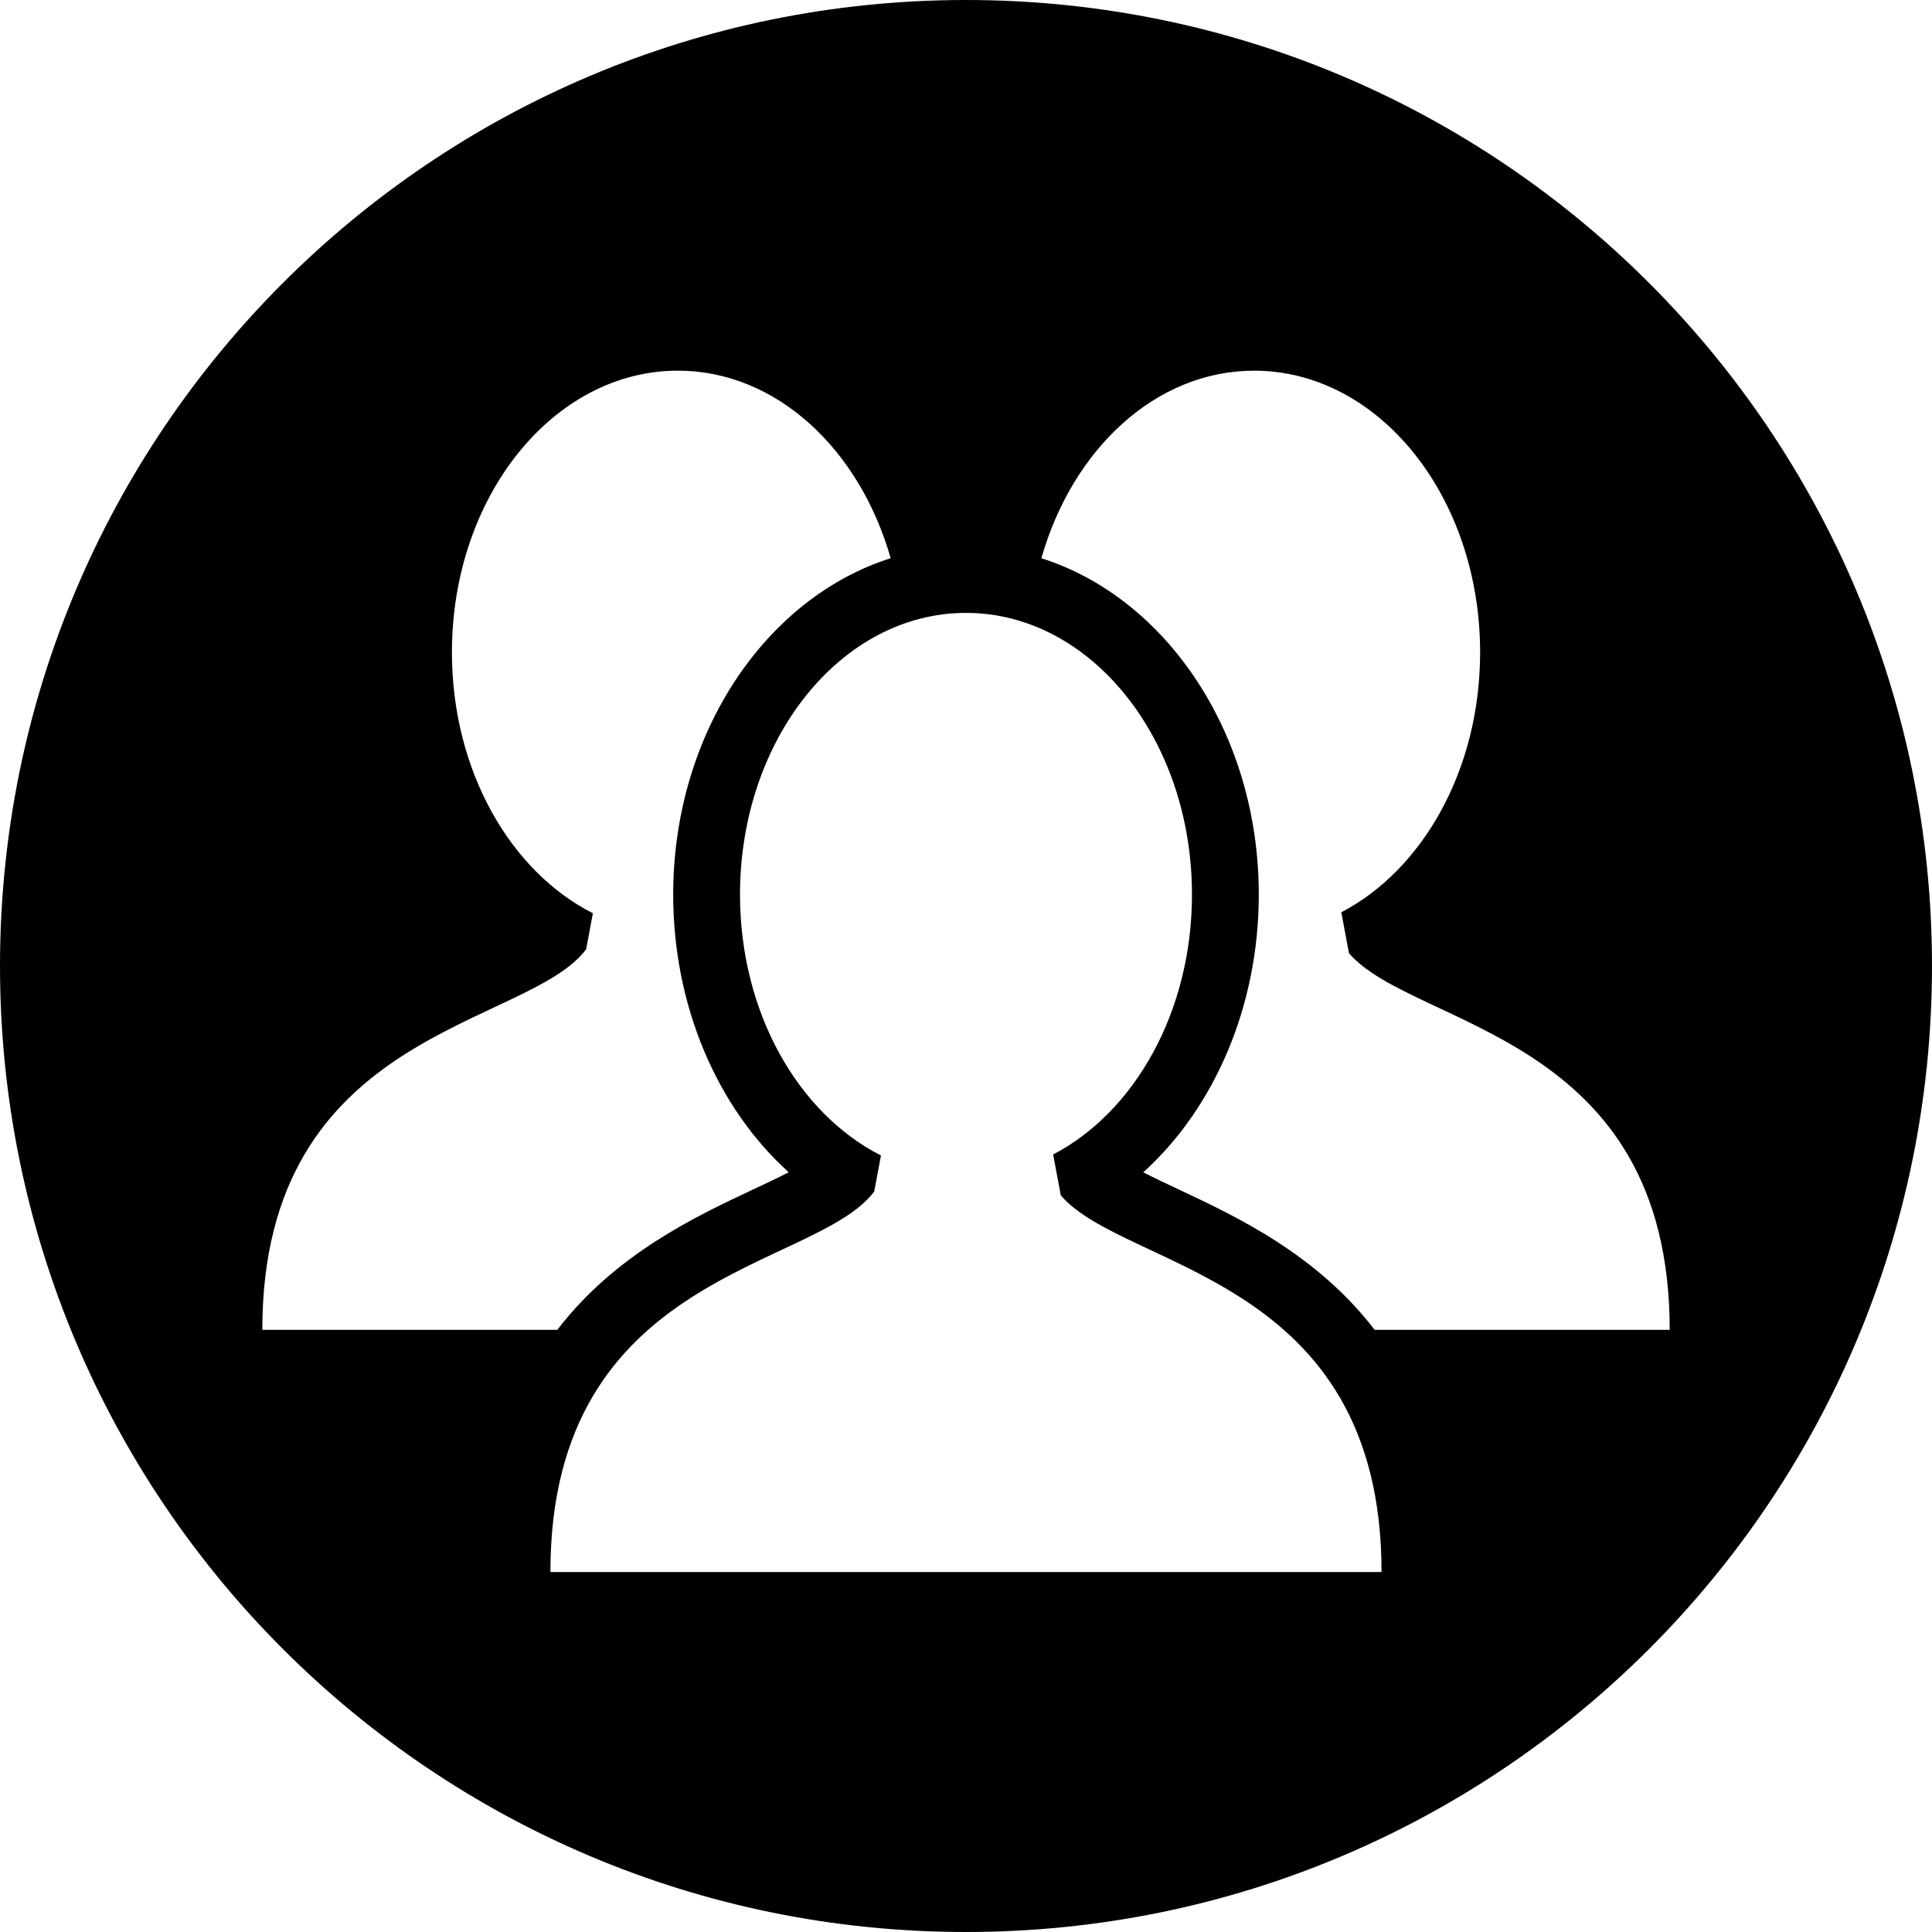
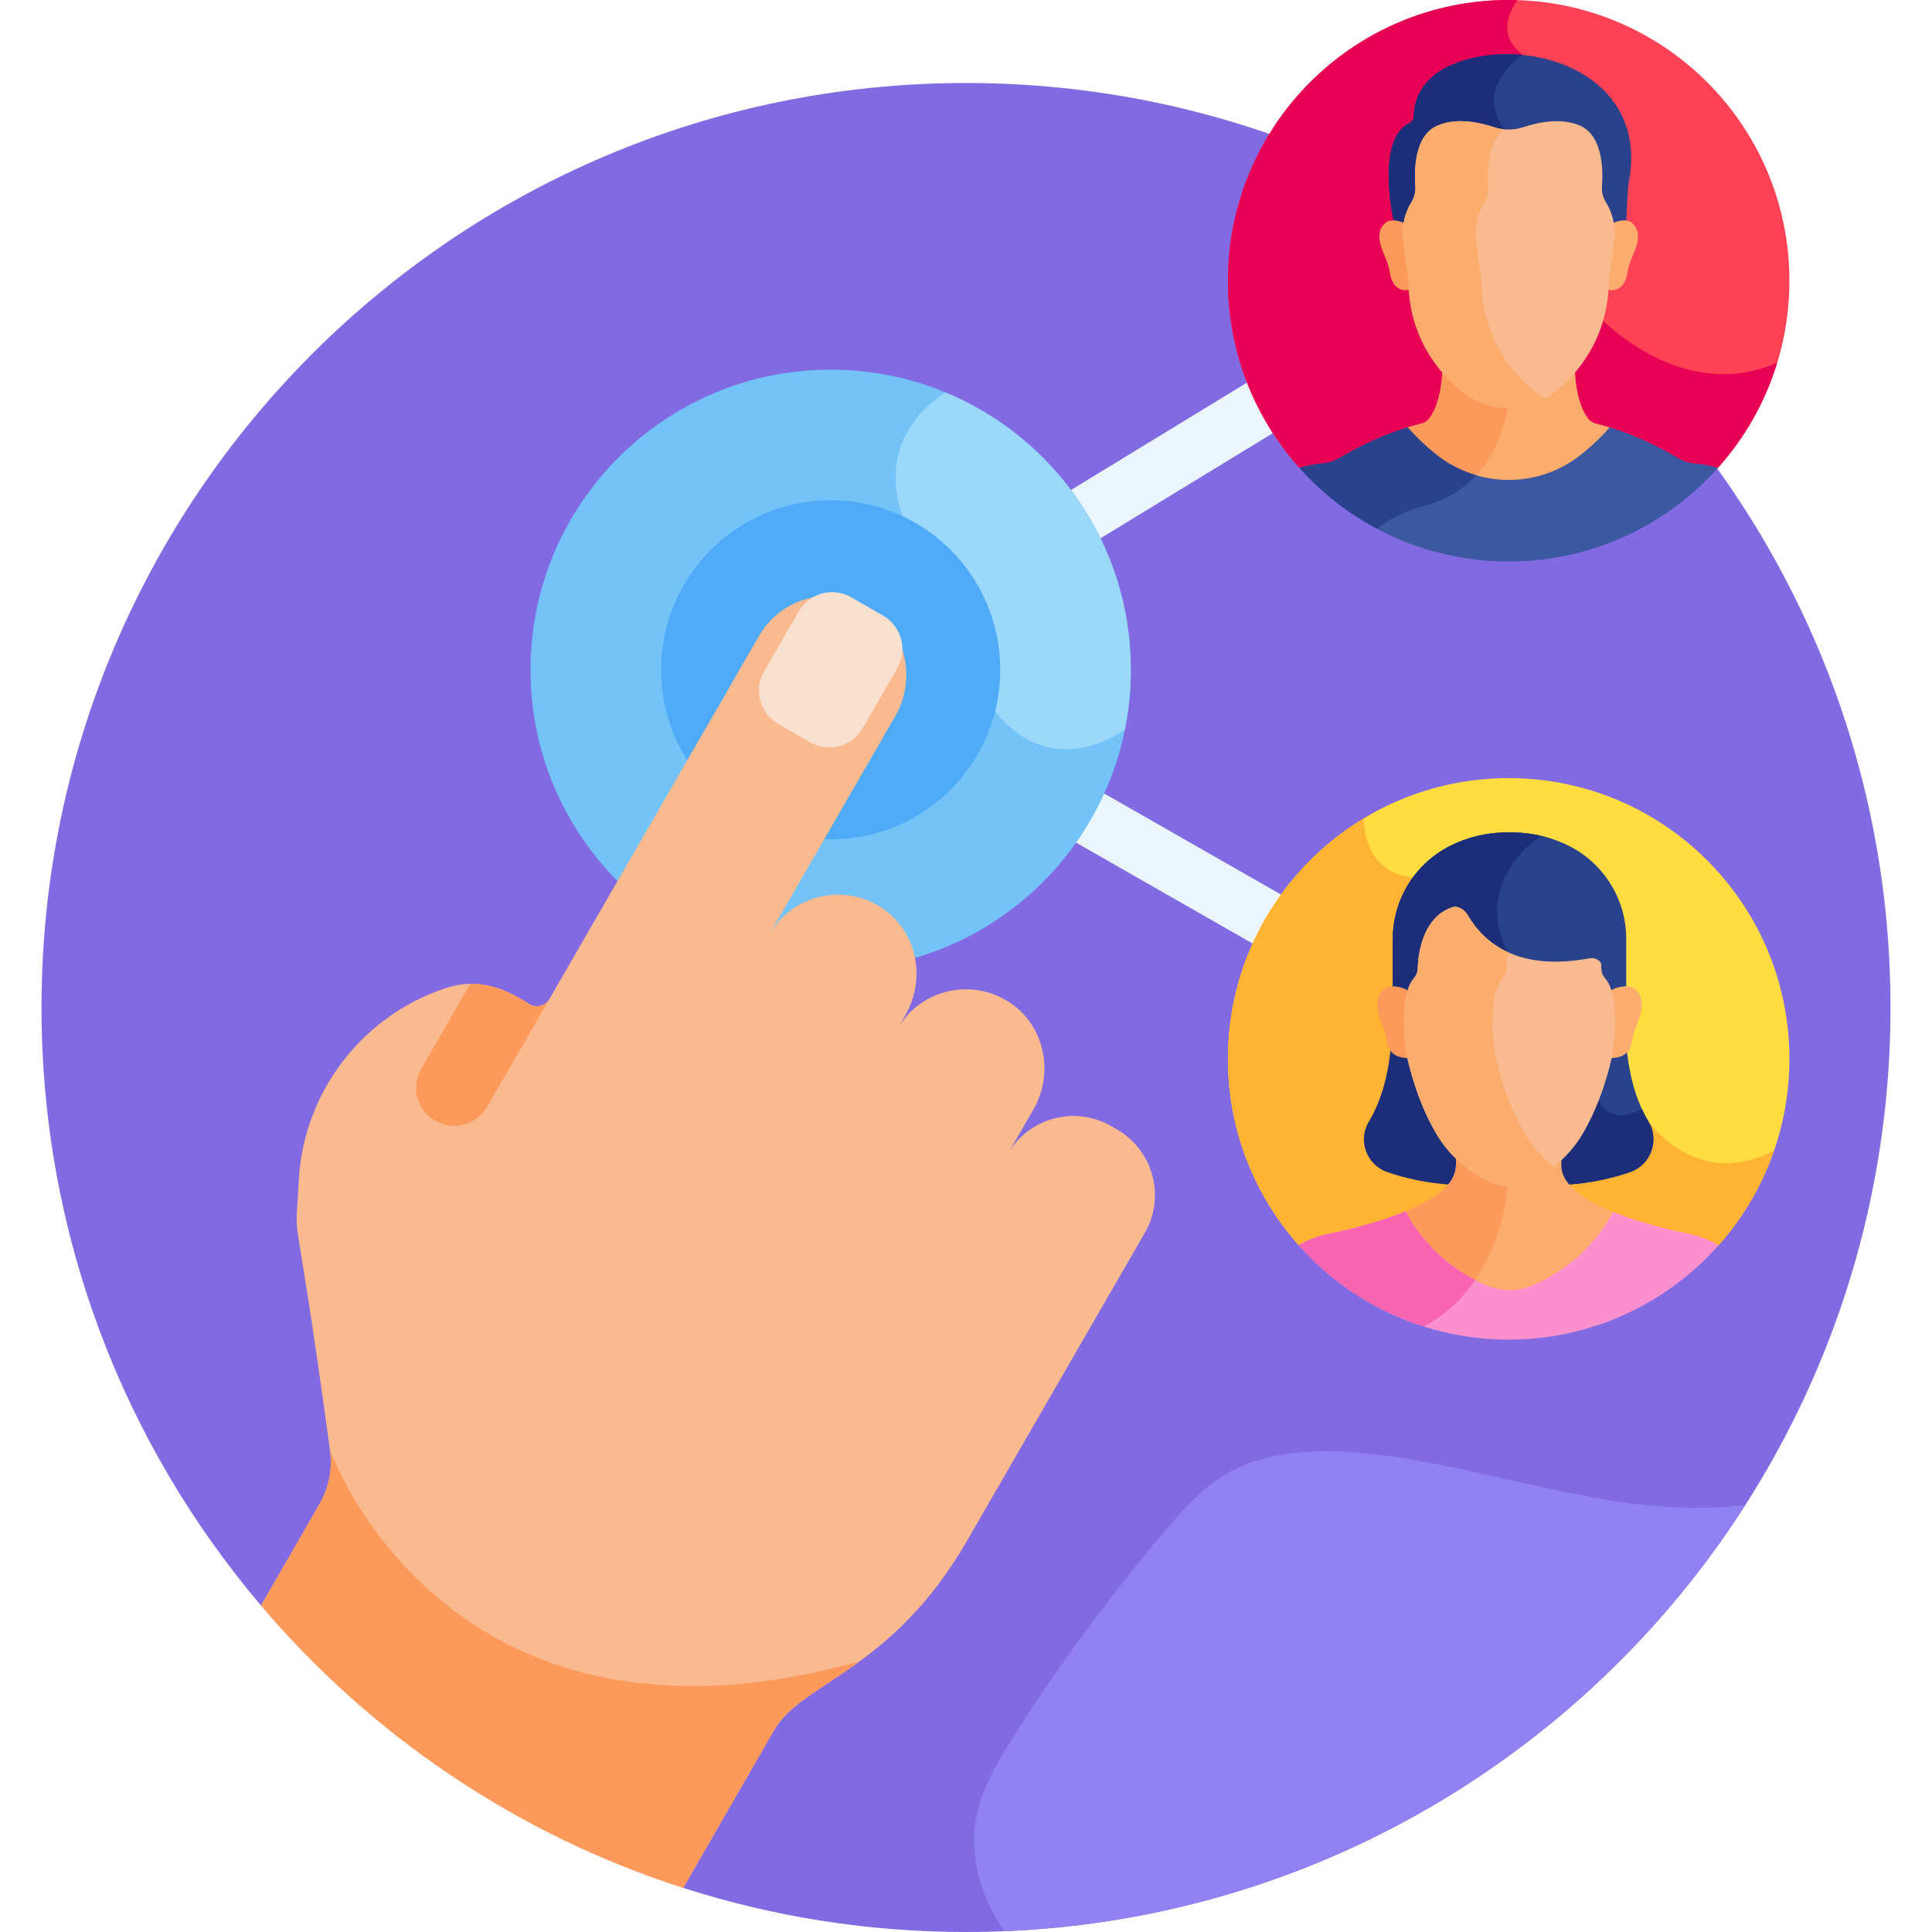
- <svg xmlns="http://www.w3.org/2000/svg" version="1.1" id="Layer_1" x="0px" y="0px" viewBox="0 0 299.998 299.998" style="enable-background:new 0 0 299.998 299.998;" xml:space="preserve">
+ <svg xmlns="http://www.w3.org/2000/svg" id="Layer_1" enable-background="new 0 0 512 512" height="512" viewBox="0 0 512 512" width="512">
  <g>
+     <path d="m256 21.996c-135.311 0-245.002 109.691-245.002 245.002 0 60.441 21.899 115.76 58.179 158.485l111.877 74.824c23.624 7.583 48.803 11.693 74.946 11.693 135.311 0 245.002-109.691 245.002-245.002s-109.691-245.002-245.002-245.002z" fill="#816ae2" />
    <g>
-       <path d="M149.997,0C67.157,0,0.001,67.158,0.001,149.995s67.156,150.003,149.995,150.003s150-67.163,150-150.003    S232.836,0,149.997,0z M40.732,206.496c0-46.858,41.152-46.848,50.284-59.1l1.045-5.587c-12.83-6.505-21.887-22.178-21.887-40.514    c0-24.154,15.712-43.738,35.089-43.738c15.258,0,28.205,12.164,33.037,29.118c-19.41,6.168-33.768,27.214-33.768,52.232    c0,17.224,6.79,33.06,17.937,43.121c-1.79,0.918-3.781,1.854-5.493,2.656c-8.989,4.217-21.449,10.079-30.438,21.812H40.732z     M150.453,244.105v-0.002h-0.916H85.466c0-46.856,41.152-46.843,50.284-59.095l1.045-5.587    c-12.83-6.505-21.887-22.178-21.887-40.514c0-24.154,15.712-43.738,35.089-43.738c19.377,0,35.089,19.584,35.089,43.738    c0,18.178-8.896,33.758-21.555,40.361l1.19,6.352c10.019,11.658,49.802,12.418,49.802,58.485H150.453z M213.452,206.498v-0.002h0    c-8.992-11.731-21.452-17.592-30.441-21.809c-1.769-0.83-3.73-1.751-5.483-2.651c11.137-10.074,17.935-25.944,17.935-43.129    c0-25.015-14.353-46.057-33.758-52.227c4.829-16.957,17.776-29.121,33.037-29.121c19.379,0,35.089,19.584,35.089,43.738    c0,18.178-8.896,33.756-21.555,40.361l1.19,6.352c10.019,11.656,49.802,12.415,49.802,58.488H213.452z" />
+       <path d="m340.642 255.005-88.215-50.411c-3.596-2.055-4.846-6.637-2.79-10.232 2.055-3.597 6.638-4.846 10.233-2.791l88.215 50.411c3.596 2.055 4.846 6.637 2.79 10.232-2.045 3.578-6.621 4.856-10.233 2.791z" fill="#ebf5fc" />
    </g>
+     <g>
+       <path d="m249.088 159.839c-2.157-3.535-1.04-8.151 2.496-10.309l88.873-54.228c3.536-2.158 8.151-1.04 10.309 2.496 2.157 3.536 1.04 8.151-2.496 10.309l-88.873 54.228c-3.522 2.149-8.142 1.054-10.309-2.496z" fill="#ebf5fc" />
+     </g>
+     <circle cx="220.139" cy="177.504" fill="#73c3f9" r="79.542" />
+     <path d="m250.57 104.005c-6.95 4.503-17.419 14.642-11.424 32.777 8.629 26.1 23.129 49.6 23.129 49.6s12.578 21.912 35.816 7.001c1.04-5.131 1.589-10.441 1.589-15.879 0-33.148-20.282-61.55-49.11-73.499z" fill="#9bd8f9" />
+     <circle cx="220.139" cy="177.504" fill="#4fabf7" r="44.935" />
+     <path d="m296.086 299.363-1.647-.951c-9.528-5.501-21.825-2.206-27.326 7.322l6.73-11.656c5.346-9.259 3.298-21.282-5.257-27.694-10.198-7.643-24.578-4.451-30.761 6.259l2.113-3.66c5.345-9.259 3.299-21.282-5.257-27.693-10.198-7.643-24.577-4.452-30.761 6.259l33.317-57.706c5.346-9.259 3.298-21.283-5.257-27.694-10.199-7.643-24.578-4.45-30.761 6.259l-55.608 96.316c-1.095 1.897-3.542 2.512-5.398 1.348-4.79-3.004-12.227-7.525-22.286-4.151-22.029 7.391-37.363 27.427-38.737 50.628-.989 21.337-1.959-3.313 8.239 71.63.739 4.968-.227 10.04-2.739 14.39l-15.513 26.914c29.248 34.444 67.846 60.691 111.878 74.824l24.153-41.9c7.335-12.704 31.099-15.496 51.056-50.064 4.422-7.658 35.655-61.756 47.144-81.654 5.501-9.528 2.206-21.824-7.322-27.326z" fill="#f9ba8f" />
+     <path d="m225.595 158.285 8.459 4.884c4.859 2.805 6.538 9.075 3.734 13.932l-9.173 15.889c-2.805 4.859-9.075 6.539-13.933 3.734l-8.459-4.884c-4.858-2.805-6.538-9.074-3.733-13.933l9.174-15.889c2.803-4.858 9.073-6.538 13.931-3.733z" fill="#f9dfcd" />
+     <path d="m115.324 297.012c4.824 2.785 10.992 1.132 13.777-3.692l16.51-28.596c-1.095 1.897-3.542 2.511-5.398 1.347-3.657-2.293-8.862-5.459-15.593-5.333l-12.988 22.496c-2.785 4.824-1.132 10.993 3.692 13.778z" fill="#fd995b" />
+     <g>
+       <path d="m462.537 398.839c-10.815 1.297-22.039.801-32.773-.748-23.578-3.403-46.457-11.188-70.2-13.129-12.209-.999-25.178-.245-35.568 6.244-5.796 3.62-10.425 8.804-14.856 14.006-14.962 17.565-28.668 36.2-40.978 55.715-3.841 6.09-7.604 12.403-9.188 19.427-2.441 10.819.764 22.251 7.158 31.421 82.553-3.36 154.579-47.55 196.405-112.936z" fill="#9181f2" />
+     </g>
+     <g>
+       <path d="m399.812 144.16c29.568 0 55.447-20.158 55.447-20.158 11.785-13.165 18.953-30.545 18.953-49.602 0-41.09-33.31-74.4-74.4-74.4s-74.4 33.31-74.4 74.4c0 19.057 7.169 36.438 18.952 49.601-.001 0 25.88 20.159 55.448 20.159z" fill="#ff4155" />
+       <path d="m422.981 83.21s-10.881-62.439-19.382-68.641c-8.163-5.956-1.904-13.888-1.395-14.509-.797-.025-1.59-.06-2.392-.06-41.091 0-74.4 33.31-74.4 74.4 0 19.057 7.168 36.438 18.952 49.601 0 0 25.88 20.159 55.449 20.159 29.568 0 55.447-20.158 55.447-20.158 7.112-7.945 12.527-17.433 15.715-27.891-25.938 11.438-47.994-12.901-47.994-12.901z" fill="#e80054" />
+       <g>
+         <path d="m379.919 121.156c5.675 4.407 12.679 6.801 19.893 6.801 7.213 0 14.217-2.394 19.892-6.801 2.634-2.046 5.379-4.566 8.028-7.529-1.529-.492-3.084-.946-4.678-1.345-.965-.242-1.812-.822-2.36-1.594-2.524-3.56-3.222-9.063-3.36-13.054-1.77 2.062-3.628 3.786-5.403 5.165-7.119 5.528-17.132 5.521-24.242 0-1.775-1.378-3.633-3.103-5.403-5.165-.141 4.08-.867 9.74-3.53 13.289-.454.606-1.154 1.1-1.994 1.309-1.657.41-3.279.879-4.875 1.394 2.653 2.964 5.398 5.484 8.032 7.53z" fill="#fcad6d" />
+       </g>
+       <path d="m399.716 106.938c-4.251-.021-8.496-1.399-12.025-4.14-1.775-1.378-3.632-3.102-5.402-5.164-.141 4.08-.867 9.74-3.53 13.289-.454.606-1.154 1.101-1.994 1.309-1.657.41-3.279.879-4.875 1.394 2.65 2.964 5.395 5.484 8.03 7.531 3.197 2.482 6.824 4.3 10.665 5.437 6.11-6.152 8.336-14.199 9.131-19.656z" fill="#fd995b" />
+       <path d="m448.738 122.768c-2.261-.185-3.464-1.062-6.129-2.565-5.096-2.874-10.359-5.21-16.033-6.934-2.606 2.961-5.32 5.453-7.919 7.471-5.376 4.175-12.011 6.443-18.845 6.443-6.833 0-13.468-2.268-18.845-6.443-2.599-2.018-5.313-4.51-7.919-7.471-5.657 1.722-10.953 4.069-16.033 6.934-2.665 1.503-3.868 2.38-6.129 2.565-2.379.194-4.546.618-6.523 1.233 13.623 15.219 33.416 24.8 55.449 24.8s41.826-9.581 55.449-24.8c-1.977-.614-4.144-1.038-6.523-1.233z" fill="#3c58a0" />
+       <g>
+         <g>
+           <path d="m393.951 14.724c-17.599 2.398-19.272 12.376-19.28 16.037-.002.768-.427 1.479-1.117 1.815-9.155 4.453-4.219 25.917-4.219 25.917.919.061 2.298.85 3.016 1.198.176-1.094.463-2.17.868-3.211.309-.793.695-1.594 1.177-2.351.837-1.313 1.219-2.863 1.105-4.412-.329-4.478-.587-12.884 5.323-15.544 5.007-2.253 11.149-.948 15.066.354 2.544.846 5.299.846 7.843 0 3.917-1.302 10.059-2.607 15.066-.354 5.894 2.652 5.651 11.016 5.326 15.505-.113 1.561.258 3.126 1.101 4.45.498.781.893 1.61 1.207 2.428.39 1.017.667 2.068.838 3.135.905-.438 2.614-1.332 3.72-1.176.135-4.693.569-9.753.569-9.753 5.218-25.544-18.659-36.62-37.609-34.038z" fill="#2a428c" />
+           <path d="m393.951 14.724c-17.599 2.398-19.272 12.376-19.28 16.037-.002.768-.427 1.479-1.117 1.815-9.155 4.453-4.219 25.917-4.219 25.917.919.061 2.298.85 3.016 1.198.176-1.094.463-2.17.868-3.211.309-.793.695-1.594 1.177-2.351.837-1.313 1.219-2.863 1.105-4.412-.329-4.478-.587-12.884 5.323-15.544 5.007-2.253 11.15-.948 15.066.354 1.072.356 2.181.553 3.296.61-.171-.293-.353-.584-.557-.871-7.55-10.612 2.945-18.345 4.97-19.696-3.248-.324-6.515-.273-9.648.154z" fill="#1c2e7a" />
+         </g>
+         <path d="m432.555 59.124c-1.371-1.256-4.101-.619-5.282.15.259 1.611.273 3.258.05 4.885l-1.393 10.147c0 .818-.026 1.62-.073 2.409 3.397 1.025 5.085-2.025 5.369-4.118.122-.901.322-1.789.6-2.656.903-2.822 4.163-7.669.729-10.817z" fill="#fcad6d" />
+         <path d="m367.069 59.124c1.371-1.256 4.101-.619 5.282.15-.259 1.611-.273 3.258-.05 4.885l1.393 10.147c0 .818.026 1.62.073 2.409-3.397 1.025-5.085-2.025-5.369-4.118-.122-.901-.322-1.789-.6-2.656-.903-2.822-4.163-7.669-.729-10.817z" fill="#fd995b" />
+         <path d="m426.851 56.139c-.314-.818-.709-1.647-1.207-2.428-.844-1.324-1.215-2.889-1.102-4.45.325-4.49.151-13.27-5.743-15.922-5.007-2.253-11.149-.949-15.066.354-2.544.846-5.301.846-7.844 0-3.917-1.302-10.059-2.607-15.066-.354-5.91 2.659-6.069 11.483-5.74 15.96.114 1.549-.267 3.098-1.105 4.412-.482.757-.868 1.558-1.177 2.351-1.001 2.573-1.293 5.363-.918 8.094l1.393 10.149c0 14.591 7.789 24.508 14.414 29.653 3.458 2.685 7.726 4.144 12.121 4.144s8.663-1.459 12.121-4.144c6.625-5.145 14.414-15.062 14.414-29.653l1.393-10.147c.372-2.704.091-5.466-.888-8.019z" fill="#f9ba8f" />
+         <g>
+           <path d="m407.04 103.959c-6.625-5.145-14.414-15.062-14.414-29.653l-1.393-10.149c-.375-2.732-.083-5.522.918-8.094.309-.793.695-1.594 1.177-2.351.837-1.313 1.219-2.863 1.105-4.412-.297-4.049-.195-11.649 4.196-15.035-.927-.089-1.846-.275-2.739-.572-3.917-1.302-10.059-2.607-15.066-.354-5.91 2.659-6.069 11.483-5.74 15.96.114 1.549-.267 3.098-1.105 4.412-.482.757-.868 1.558-1.177 2.351-1.001 2.573-1.293 5.363-.918 8.094l1.393 10.149c0 14.591 7.789 24.508 14.414 29.653 3.458 2.685 7.726 4.144 12.121 4.144 3.408 0 6.738-.881 9.675-2.527-.851-.476-1.67-1.013-2.447-1.616z" fill="#fcad6d" />
+         </g>
+       </g>
+       <path d="m380.967 120.741c-2.599-2.018-5.313-4.51-7.919-7.471-5.656 1.723-10.952 4.068-16.033 6.934-2.665 1.502-3.868 2.38-6.129 2.564-2.379.195-4.546.619-6.523 1.233 5.834 6.517 12.805 11.989 20.592 16.128 2.91-2.396 6.981-4.572 12.686-6.139 5.972-1.641 10.358-4.58 13.585-8.052-3.696-1.072-7.186-2.811-10.259-5.197z" fill="#2a428c" />
+     </g>
+     <g>
+       <path d="m399.813 351.927c31.207 0 55.659-21.954 55.659-21.954 11.658-13.135 18.741-30.421 18.741-49.364 0-41.09-33.31-74.4-74.4-74.4s-74.4 33.31-74.4 74.4c0 18.943 7.084 36.229 18.742 49.364.001.001 24.452 21.954 55.658 21.954z" fill="#ffdd40" />
+       <path d="m436.878 297.243s-43.221-64.658-60.41-64.658c-12.932 0-14.907-10.491-15.092-15.689-21.554 13.031-35.963 36.689-35.963 63.713 0 18.943 7.084 36.229 18.742 49.364.002.002 24.453 21.954 55.659 21.954 31.207 0 55.659-21.954 55.659-21.954 6.413-7.225 11.43-15.711 14.657-25.033-20.478 10.684-33.252-7.697-33.252-7.697z" fill="#ffb332" />
+       <path d="m427.126 269.747c.065 3.562-.287 7.209-.668 9.641-1.797 7.921-4.392 14.818-7.711 20.497-1.505 2.575-3.382 4.916-5.581 6.958l-.282.262v1.774c0 1.839.715 3.539 1.931 5.105 6.81-.412 12.6-1.791 17.164-3.363 5.494-1.892 7.898-8.404 4.897-13.379-7.067-11.715-6.014-27.496-6.014-27.496h-3.736z" fill="#2a428c" />
+       <path d="m436.878 297.243c-.663-1.099-1.254-2.234-1.782-3.388-8.225 4.772-11.512-1.989-11.512-1.989s-.212-.312-.602-.891c-1.243 3.231-2.655 6.21-4.234 8.911-1.505 2.575-3.382 4.916-5.581 6.958l-.282.262v1.774c0 1.839.715 3.54 1.931 5.105 6.81-.412 12.6-1.791 17.164-3.363 5.495-1.892 7.9-8.404 4.898-13.379z" fill="#1c2e7a" />
+       <path d="m367.648 310.622c4.563 1.572 10.354 2.951 17.164 3.363 1.217-1.566 1.931-3.267 1.931-5.105v-2.179l-.269-.26c-2.012-1.942-3.745-4.147-5.152-6.555-3.321-5.684-5.915-12.578-7.709-20.49-.393-2.294-.748-6.002-.669-9.649h-4.178s1.053 15.782-6.014 27.496c-3.002 4.975-.598 11.487 4.896 13.379z" fill="#1c2e7a" />
+       <g>
+         <path d="m415.993 224.267c-4.234-2.185-9.499-3.701-15.958-3.701-6.458 0-11.724 1.516-15.958 3.701-9.269 4.782-14.981 14.278-14.981 24.524v12.639.004c1.462-.034 3.079.445 4.121 1.139.384-1.256.91-2.344 1.62-3.144.639-.72 1.04-1.612 1.069-2.565.109-3.649 1.066-12.272 7.492-15.572 1.79-.919 3.977-.218 4.983 1.525 3.87 6.71 12.899 15.553 32.977 11.785 1.424-.267 2.762.792 2.806 2.24v.015c.029.961.43 1.853 1.069 2.573.71.8 1.236 1.888 1.62 3.144 1.042-.695 2.659-1.174 4.121-1.139v-.004-12.639c0-10.247-5.712-19.743-14.981-24.525z" fill="#2a428c" />
+       </g>
+       <path d="m399.649 252.349c-9.951-19.011 8.745-30.855 8.745-30.855-2.533-.586-5.311-.927-8.359-.927-6.458 0-11.724 1.516-15.958 3.701-9.269 4.782-14.981 14.278-14.981 24.524v12.639.004c1.462-.034 3.079.445 4.121 1.139.384-1.256.91-2.344 1.62-3.144.639-.72 1.041-1.612 1.069-2.565.109-3.649 1.066-12.272 7.492-15.572 1.79-.919 3.977-.218 4.983 1.525 2.092 3.628 5.697 7.875 11.736 10.42-.158-.297-.313-.594-.468-.889z" fill="#1c2e7a" />
+       <path d="m372.962 279.52s-1.678-10.62.255-16.945c-1.754-1.169-5.142-1.74-6.666-.25-3.12 3.05-.834 7.656.26 10.566.336.893.553 1.797.651 2.702.213 1.967 1.279 4.846 5.701 4.778-.067-.284-.135-.563-.201-.851z" fill="#fd995b" />
+       <path d="m433.519 262.324c-1.524-1.49-4.912-.919-6.666.25 1.933 6.325.255 16.945.255 16.945-.065.288-.134.567-.201.85 4.422.068 5.488-2.811 5.701-4.778.098-.905.315-1.809.651-2.702 1.094-2.909 3.38-7.514.26-10.565z" fill="#fcad6d" />
+       <path d="m371.878 322.666c4.947 8.466 12.439 15.051 21.665 19.043 4.132 1.787 8.871 1.787 13.003 0 9.226-3.992 16.718-10.576 21.665-19.043.188-.321.366-.656.547-.988-7.765-2.982-14.993-7.231-14.993-12.794 0-1.939 0-1.358 0-2.614-3.381 3.022-9.178 6.873-13.953 6.989-4.775-.116-10.573-3.966-13.953-6.989 0 3.604.957 7.943-10.373 13.444-1.336.649-2.765 1.258-4.231 1.829.207.377.41.758.623 1.123z" fill="#fcad6d" />
+       <path d="m399.695 313.25c-4.752-.174-10.482-3.983-13.836-6.98 0 3.604.957 7.943-10.373 13.444-1.336.649-2.765 1.258-4.231 1.829.205.378.409.759.622 1.124 4.352 7.448 10.675 13.438 18.414 17.489 6.541-9.1 8.703-19.975 9.404-26.906z" fill="#fd995b" />
+       <path d="m447.418 326.96c-1.056-.285-11.085-2.194-19.923-5.782-.259.467-.511.947-.777 1.403-4.687 8.021-11.784 14.259-20.526 18.041-3.915 1.693-8.404 1.693-12.319 0-8.741-3.782-15.839-10.02-20.526-18.041-.291-.499-.567-1.023-.85-1.535-9.06 3.733-20.243 5.903-20.29 5.915-1.914.367-4.897 1.201-8.054 3.013 13.629 15.356 33.512 25.036 55.659 25.036s42.03-9.68 55.659-25.036c-3.156-1.814-6.139-2.647-8.053-3.014z" fill="#fc90ce" />
+       <path d="m424.385 256.858c-.014-.464-.043-1.025-.097-1.652-.163-.235-.358-.451-.586-.634-.693-.557-1.594-.782-2.466-.619-19.145 3.593-28.121-4.252-32.282-11.466-.76-1.318-2.076-2.111-3.472-2.241-1.181.328-2.267.818-3.252 1.475-5.61 3.735-6.445 11.83-6.543 15.138-.026.869-.376 1.708-1.014 2.426-3.513 3.958-2.744 15.523-1.924 20.284 1.815 8.011 4.444 14.996 7.813 20.762 3.42 5.853 8.6 10.406 14.979 13.166 2.857 1.236 6.133 1.236 8.99 0 6.379-2.76 11.559-7.312 14.979-13.166 3.369-5.764 5.998-12.75 7.816-20.777.787-5.005 1.626-16.266-1.927-20.27-.638-.718-.988-1.557-1.014-2.426z" fill="#f9ba8f" />
+       <path d="m404.039 300.33c-3.369-5.766-5.998-12.751-7.813-20.762-.82-4.761-1.589-16.326 1.924-20.284.638-.718.988-1.557 1.014-2.426.032-1.091.147-2.705.484-4.509-5.255-2.41-8.592-6.215-10.696-9.862-.76-1.318-2.076-2.111-3.472-2.241-1.182.328-2.267.818-3.252 1.475-5.61 3.735-6.445 11.83-6.544 15.138-.026.869-.376 1.708-1.014 2.426-3.513 3.958-2.744 15.523-1.924 20.284 1.815 8.011 4.444 14.996 7.813 20.762 3.42 5.853 8.6 10.406 14.979 13.166 2.857 1.236 6.133 1.236 8.99 0 2.634-1.139 5.059-2.589 7.244-4.305-3.106-2.441-5.724-5.425-7.733-8.862z" fill="#fcad6d" />
+       <path d="m390.941 339.224c-7.399-3.839-13.443-9.54-17.593-16.643-.291-.499-.567-1.023-.85-1.535-9.06 3.733-20.243 5.903-20.29 5.914-1.914.368-4.897 1.201-8.054 3.013 8.792 9.906 20.189 17.444 33.114 21.551 5.994-3.129 10.417-7.497 13.673-12.3z" fill="#f964b2" />
+     </g>
+     <path d="m87.429 384.179c.739 4.968-.227 10.04-2.739 14.39l-15.513 26.914c29.248 34.444 67.846 60.691 111.878 74.824l24.153-41.9c3.899-6.753 12.439-10.705 22.582-18.117-110.068 30.574-140.361-56.111-140.361-56.111z" fill="#fd995b" />
  </g>
-   <g>
- </g>
-   <g>
- </g>
-   <g>
- </g>
-   <g>
- </g>
-   <g>
- </g>
-   <g>
- </g>
-   <g>
- </g>
-   <g>
- </g>
-   <g>
- </g>
-   <g>
- </g>
-   <g>
- </g>
-   <g>
- </g>
-   <g>
- </g>
-   <g>
- </g>
-   <g>
- </g>
</svg>
